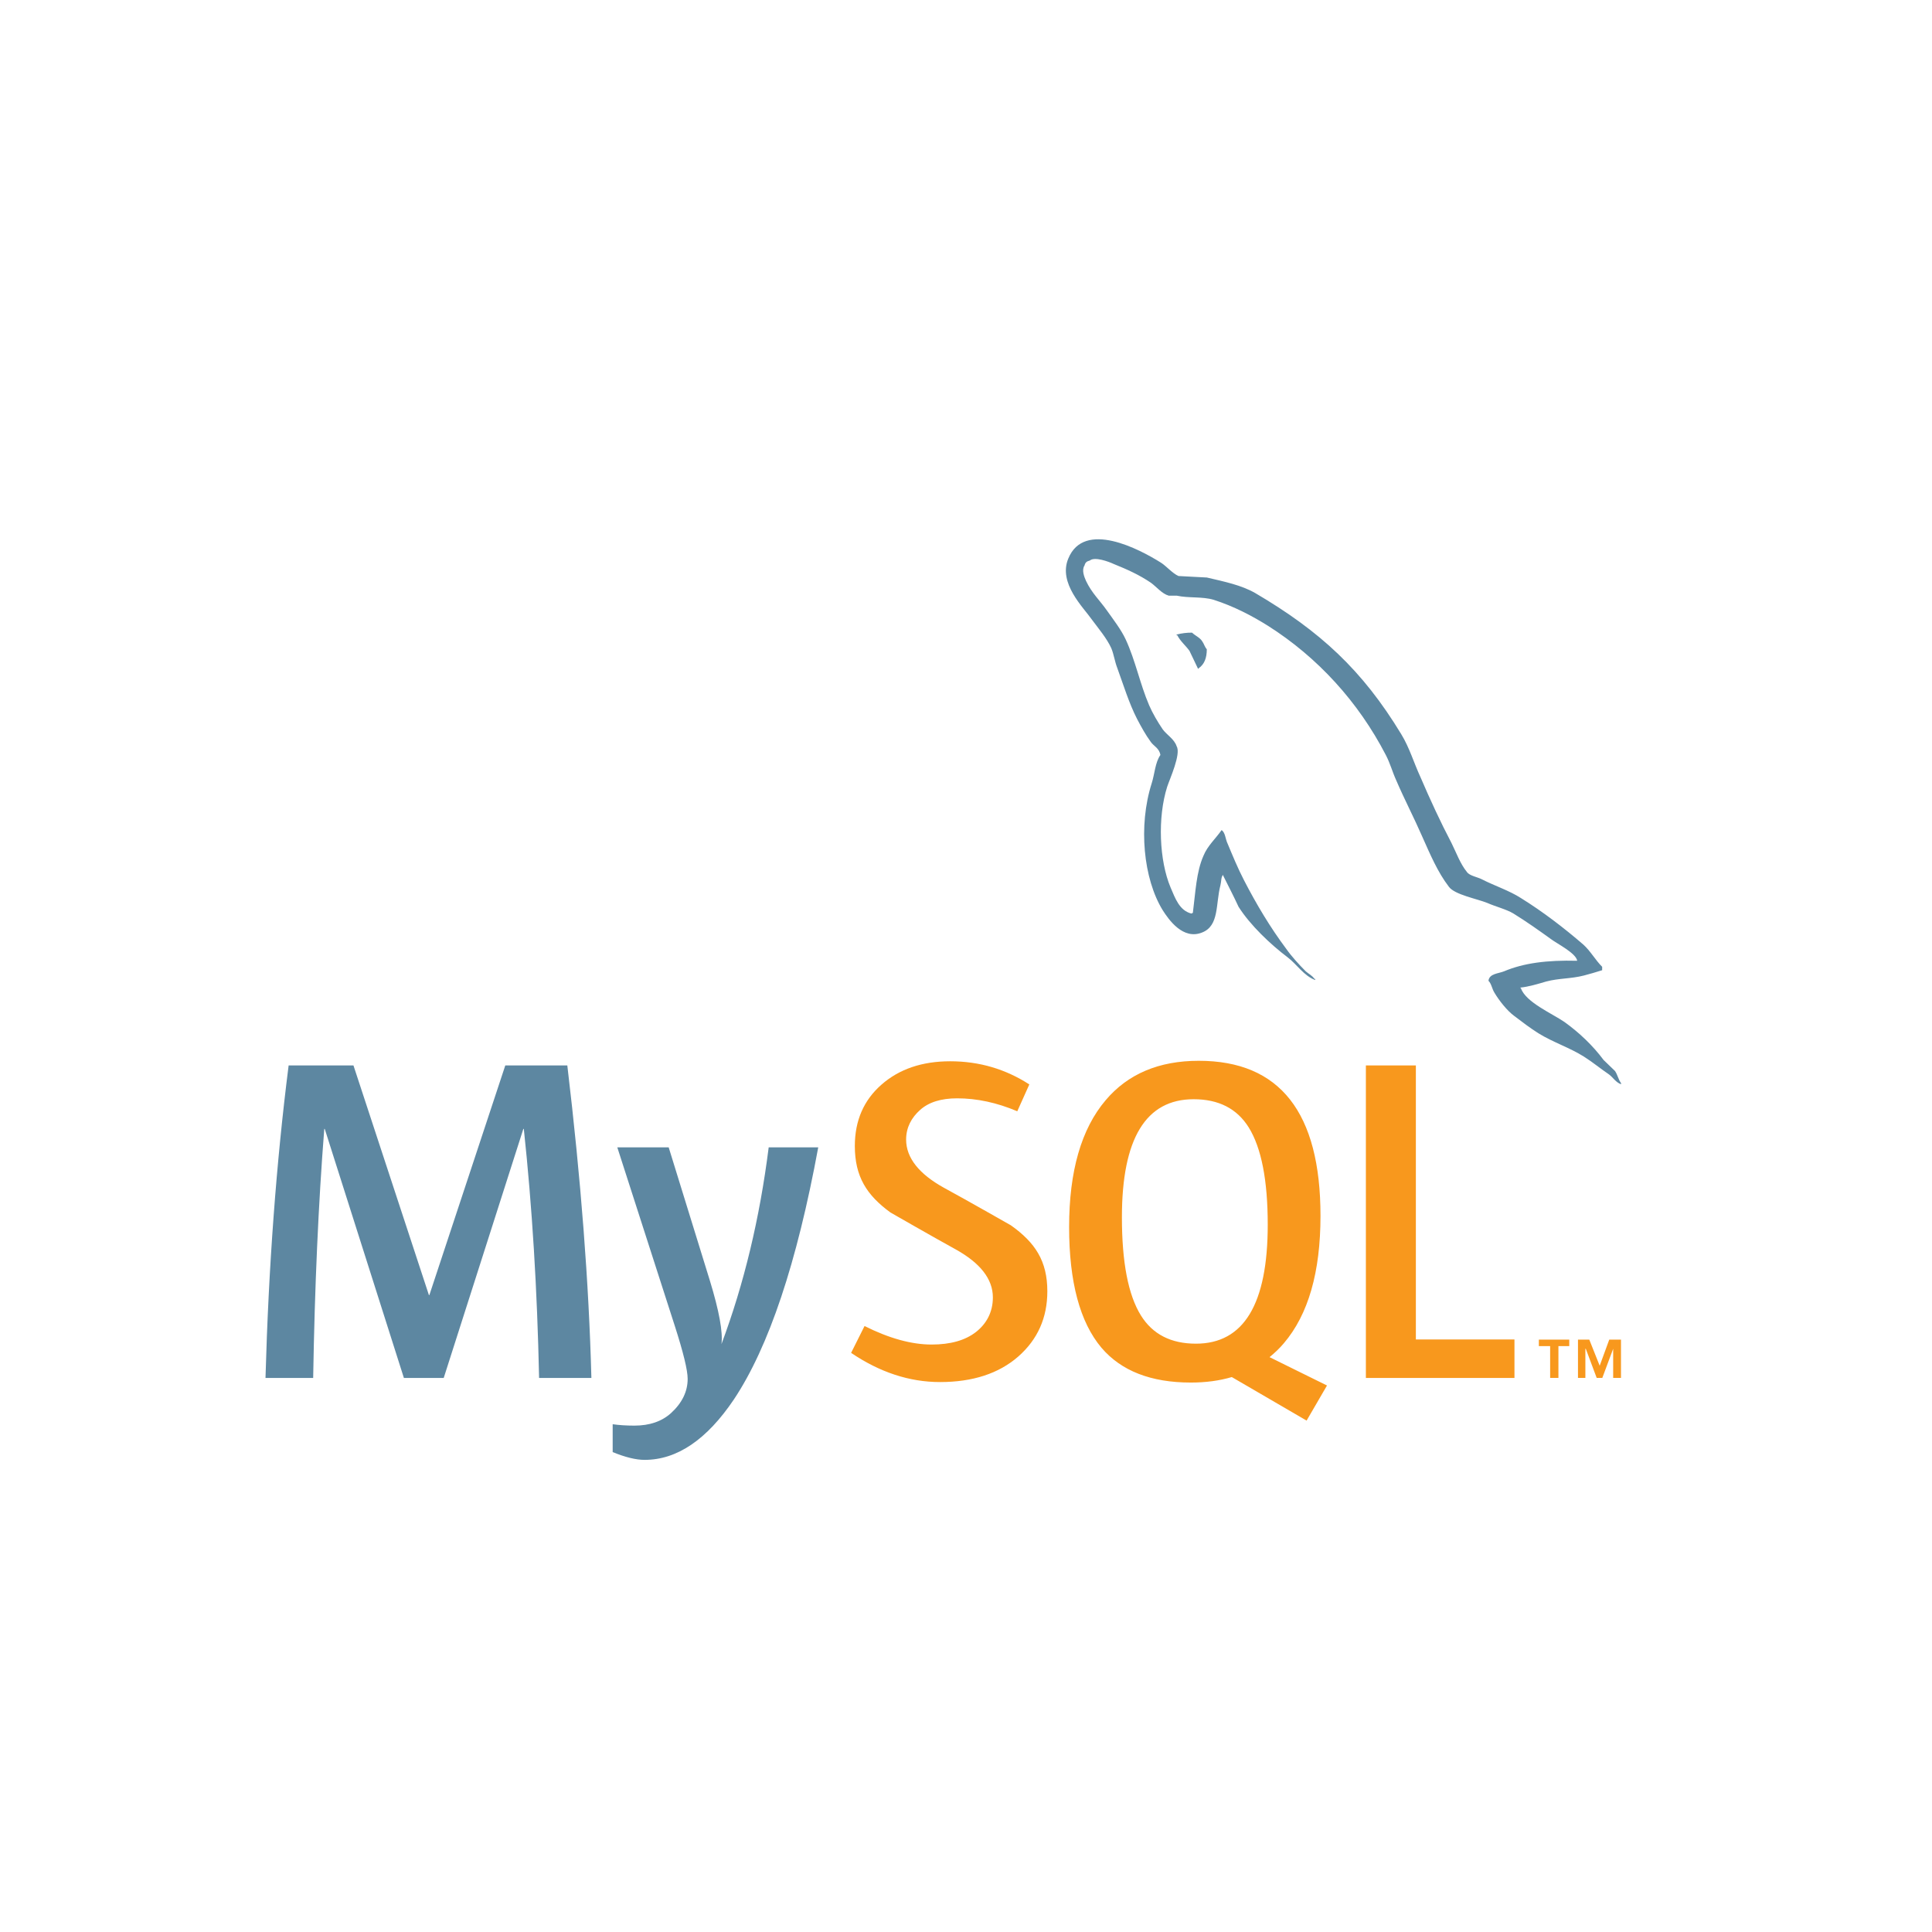
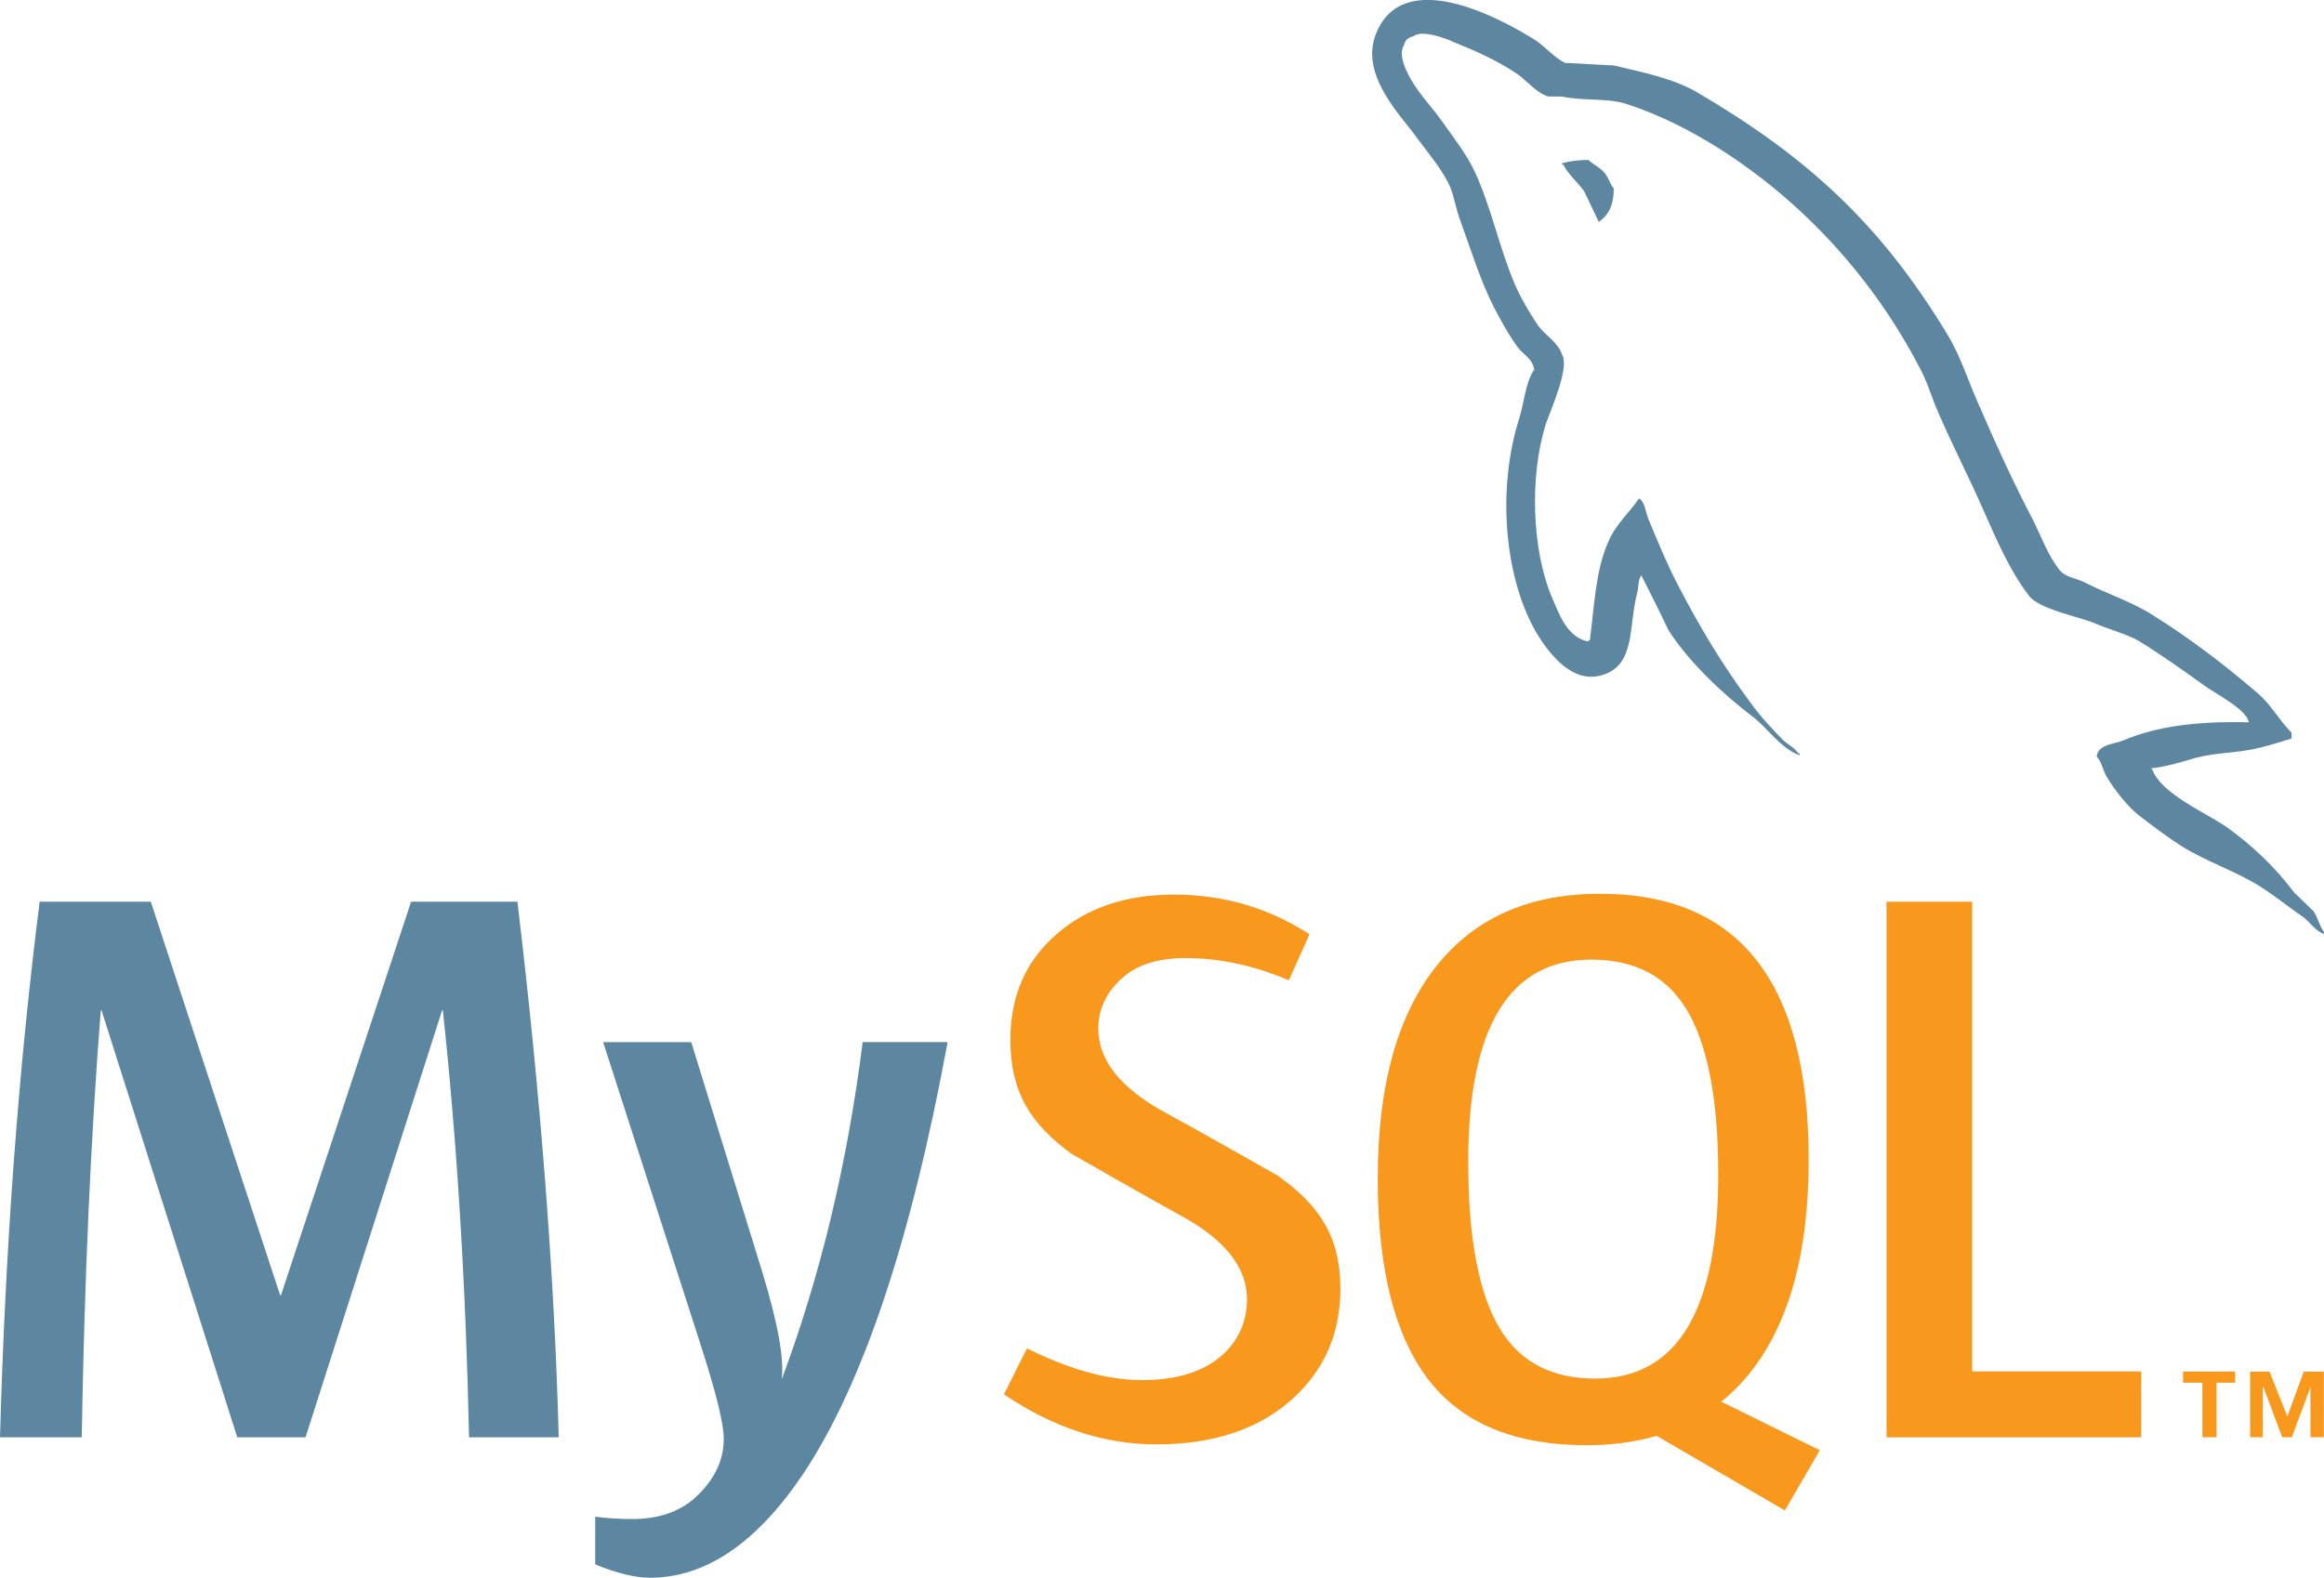
- <svg xmlns="http://www.w3.org/2000/svg" width="800px" height="800px" viewBox="-18.458 -22.75 191.151 191.151">
+ <svg xmlns="http://www.w3.org/2000/svg" viewBox="7.81 30.61 134.12 91.08">
  <path d="M-18.458 6.58h191.151v132.49H-18.458V6.58z" fill="none" />
  <path d="M40.054 113.583h-5.175c-.183-8.735-.687-16.947-1.511-24.642h-.046l-7.879 24.642h-3.94l-7.832-24.642h-.045c-.581 7.388-.947 15.602-1.099 24.642H7.81c.304-10.993 1.068-21.299 2.289-30.919h6.414l7.465 22.719h.046l7.511-22.719h6.137c1.344 11.268 2.138 21.575 2.382 30.919M62.497 90.771c-2.107 11.434-4.887 19.742-8.337 24.928-2.688 3.992-5.633 5.99-8.84 5.99-.855 0-1.91-.258-3.16-.77v-2.757c.611.088 1.328.138 2.152.138 1.498 0 2.702-.412 3.62-1.238 1.098-1.006 1.647-2.137 1.647-3.388 0-.858-.428-2.612-1.282-5.268L42.618 90.77h5.084l4.076 13.19c.916 2.995 1.298 5.086 1.145 6.277 2.229-5.953 3.786-12.444 4.673-19.468h4.901v.002z" fill="#5d87a1" />
  <path d="M131.382 113.583h-14.7V82.664h4.945v27.113h9.755v3.806zM112.834 114.33l-5.684-2.805c.504-.414.986-.862 1.42-1.381 2.416-2.838 3.621-7.035 3.621-12.594 0-10.229-4.014-15.346-12.045-15.346-3.938 0-7.01 1.298-9.207 3.895-2.414 2.84-3.619 7.022-3.619 12.551 0 5.435 1.068 9.422 3.205 11.951 1.955 2.291 4.902 3.438 8.843 3.438 1.47 0 2.819-.18 4.048-.543l7.4 4.308 2.018-3.474zm-18.413-6.934c-1.252-2.014-1.878-5.248-1.878-9.707 0-7.785 2.365-11.682 7.1-11.682 2.475 0 4.289.932 5.449 2.792 1.25 2.017 1.879 5.222 1.879 9.619 0 7.849-2.367 11.774-7.099 11.774-2.476.001-4.29-.928-5.451-2.796M85.165 105.013c0 2.622-.962 4.773-2.884 6.458-1.924 1.678-4.504 2.519-7.737 2.519-3.024 0-5.956-.966-8.794-2.888l1.329-2.655c2.442 1.223 4.653 1.831 6.638 1.831 1.863 0 3.319-.413 4.375-1.232 1.055-.822 1.684-1.975 1.684-3.433 0-1.837-1.281-3.407-3.631-4.722-2.167-1.19-6.501-3.678-6.501-3.678-2.349-1.712-3.525-3.55-3.525-6.578 0-2.506.877-4.529 2.632-6.068 1.757-1.545 4.024-2.315 6.803-2.315 2.87 0 5.479.769 7.829 2.291l-1.192 2.656c-2.01-.854-3.994-1.281-5.951-1.281-1.585 0-2.809.381-3.66 1.146-.858.762-1.387 1.737-1.387 2.933 0 1.828 1.308 3.418 3.722 4.759 2.196 1.192 6.638 3.723 6.638 3.723 2.409 1.709 3.612 3.53 3.612 6.534" fill="#f8981d" />
  <path d="M137.59 72.308c-2.99-.076-5.305.225-7.248 1.047-.561.224-1.453.224-1.531.933.303.3.338.784.601 1.198.448.747 1.229 1.752 1.942 2.276.783.6 1.569 1.194 2.393 1.717 1.453.899 3.1 1.422 4.516 2.318.825.521 1.645 1.195 2.471 1.756.406.299.666.784 1.193.971v-.114c-.264-.336-.339-.822-.598-1.196l-1.122-1.082c-1.084-1.456-2.431-2.727-3.884-3.771-1.196-.824-3.812-1.944-4.297-3.322l-.076-.076c.822-.077 1.797-.375 2.578-.604 1.271-.335 2.43-.259 3.734-.594.6-.15 1.195-.338 1.797-.523v-.337c-.676-.673-1.158-1.567-1.869-2.203-1.902-1.643-3.998-3.25-6.164-4.595-1.16-.749-2.652-1.231-3.887-1.868-.445-.225-1.195-.336-1.457-.71-.67-.822-1.047-1.904-1.533-2.877-1.08-2.053-2.129-4.331-3.061-6.502-.674-1.456-1.084-2.91-1.906-4.257-3.85-6.35-8.031-10.196-14.457-13.971-1.381-.786-3.024-1.121-4.779-1.533l-2.803-.148c-.598-.262-1.197-.973-1.719-1.309-2.132-1.344-7.621-4.257-9.189-.411-1.01 2.431 1.494 4.821 2.354 6.054.635.856 1.458 1.83 1.902 2.802.263.635.337 1.309.6 1.98.598 1.644 1.157 3.473 1.943 5.007.41.782.857 1.604 1.381 2.312.3.414.822.597.936 1.272-.521.744-.562 1.867-.861 2.801-1.344 4.221-.819 9.45 1.086 12.552.596.934 2.018 2.99 3.92 2.202 1.684-.672 1.311-2.801 1.795-4.668.111-.451.038-.747.262-1.043v.073c.521 1.045 1.047 2.052 1.53 3.1 1.159 1.829 3.177 3.735 4.858 5.002.895.676 1.604 1.832 2.725 2.245V74.1h-.074c-.227-.335-.559-.485-.857-.745-.674-.673-1.42-1.495-1.943-2.241-1.566-2.093-2.952-4.41-4.182-6.801-.602-1.16-1.121-2.428-1.606-3.586-.226-.447-.226-1.121-.601-1.346-.562.821-1.381 1.532-1.791 2.538-.711 1.609-.785 3.588-1.049 5.646l-.147.072c-1.19-.299-1.604-1.53-2.056-2.575-1.119-2.654-1.307-6.914-.336-9.976.26-.783 1.385-3.249.936-3.995-.225-.715-.973-1.122-1.383-1.685-.482-.708-1.01-1.604-1.346-2.39-.896-2.091-1.347-4.408-2.312-6.498-.451-.974-1.234-1.982-1.868-2.879-.712-1.008-1.495-1.718-2.058-2.913-.186-.411-.447-1.083-.148-1.53.073-.3.225-.412.523-.487.484-.409 1.867.111 2.352.336 1.385.56 2.543 1.083 3.699 1.867.523.375 1.084 1.085 1.755 1.272h.786c1.193.26 2.538.072 3.661.41 1.979.636 3.772 1.569 5.38 2.576 4.893 3.103 8.928 7.512 11.652 12.778.447.858.637 1.644 1.045 2.539.787 1.832 1.76 3.7 2.541 5.493.785 1.755 1.533 3.547 2.654 5.005.559.784 2.805 1.195 3.812 1.606.745.335 1.905.633 2.577 1.044 1.271.783 2.537 1.682 3.732 2.543.595.448 2.465 1.382 2.576 2.13M99.484 39.844a5.82 5.82 0 0 0-1.529.188v.075h.072c.301.597.824 1.011 1.197 1.532.301.599.562 1.193.857 1.791l.072-.074c.527-.373.789-.971.789-1.868-.227-.264-.262-.522-.451-.784-.22-.374-.705-.56-1.007-.86" fill="#5d87a1" />
  <path d="M141.148 113.578h.774v-3.788h-1.161l-.947 2.585-1.029-2.585h-1.118v3.788h.731v-2.882h.041l1.078 2.882h.557l1.074-2.882v2.882zm-6.235 0h.819v-3.146h1.072v-.643h-3.008v.643h1.115l.002 3.146z" fill="#f8981d" />
</svg>
